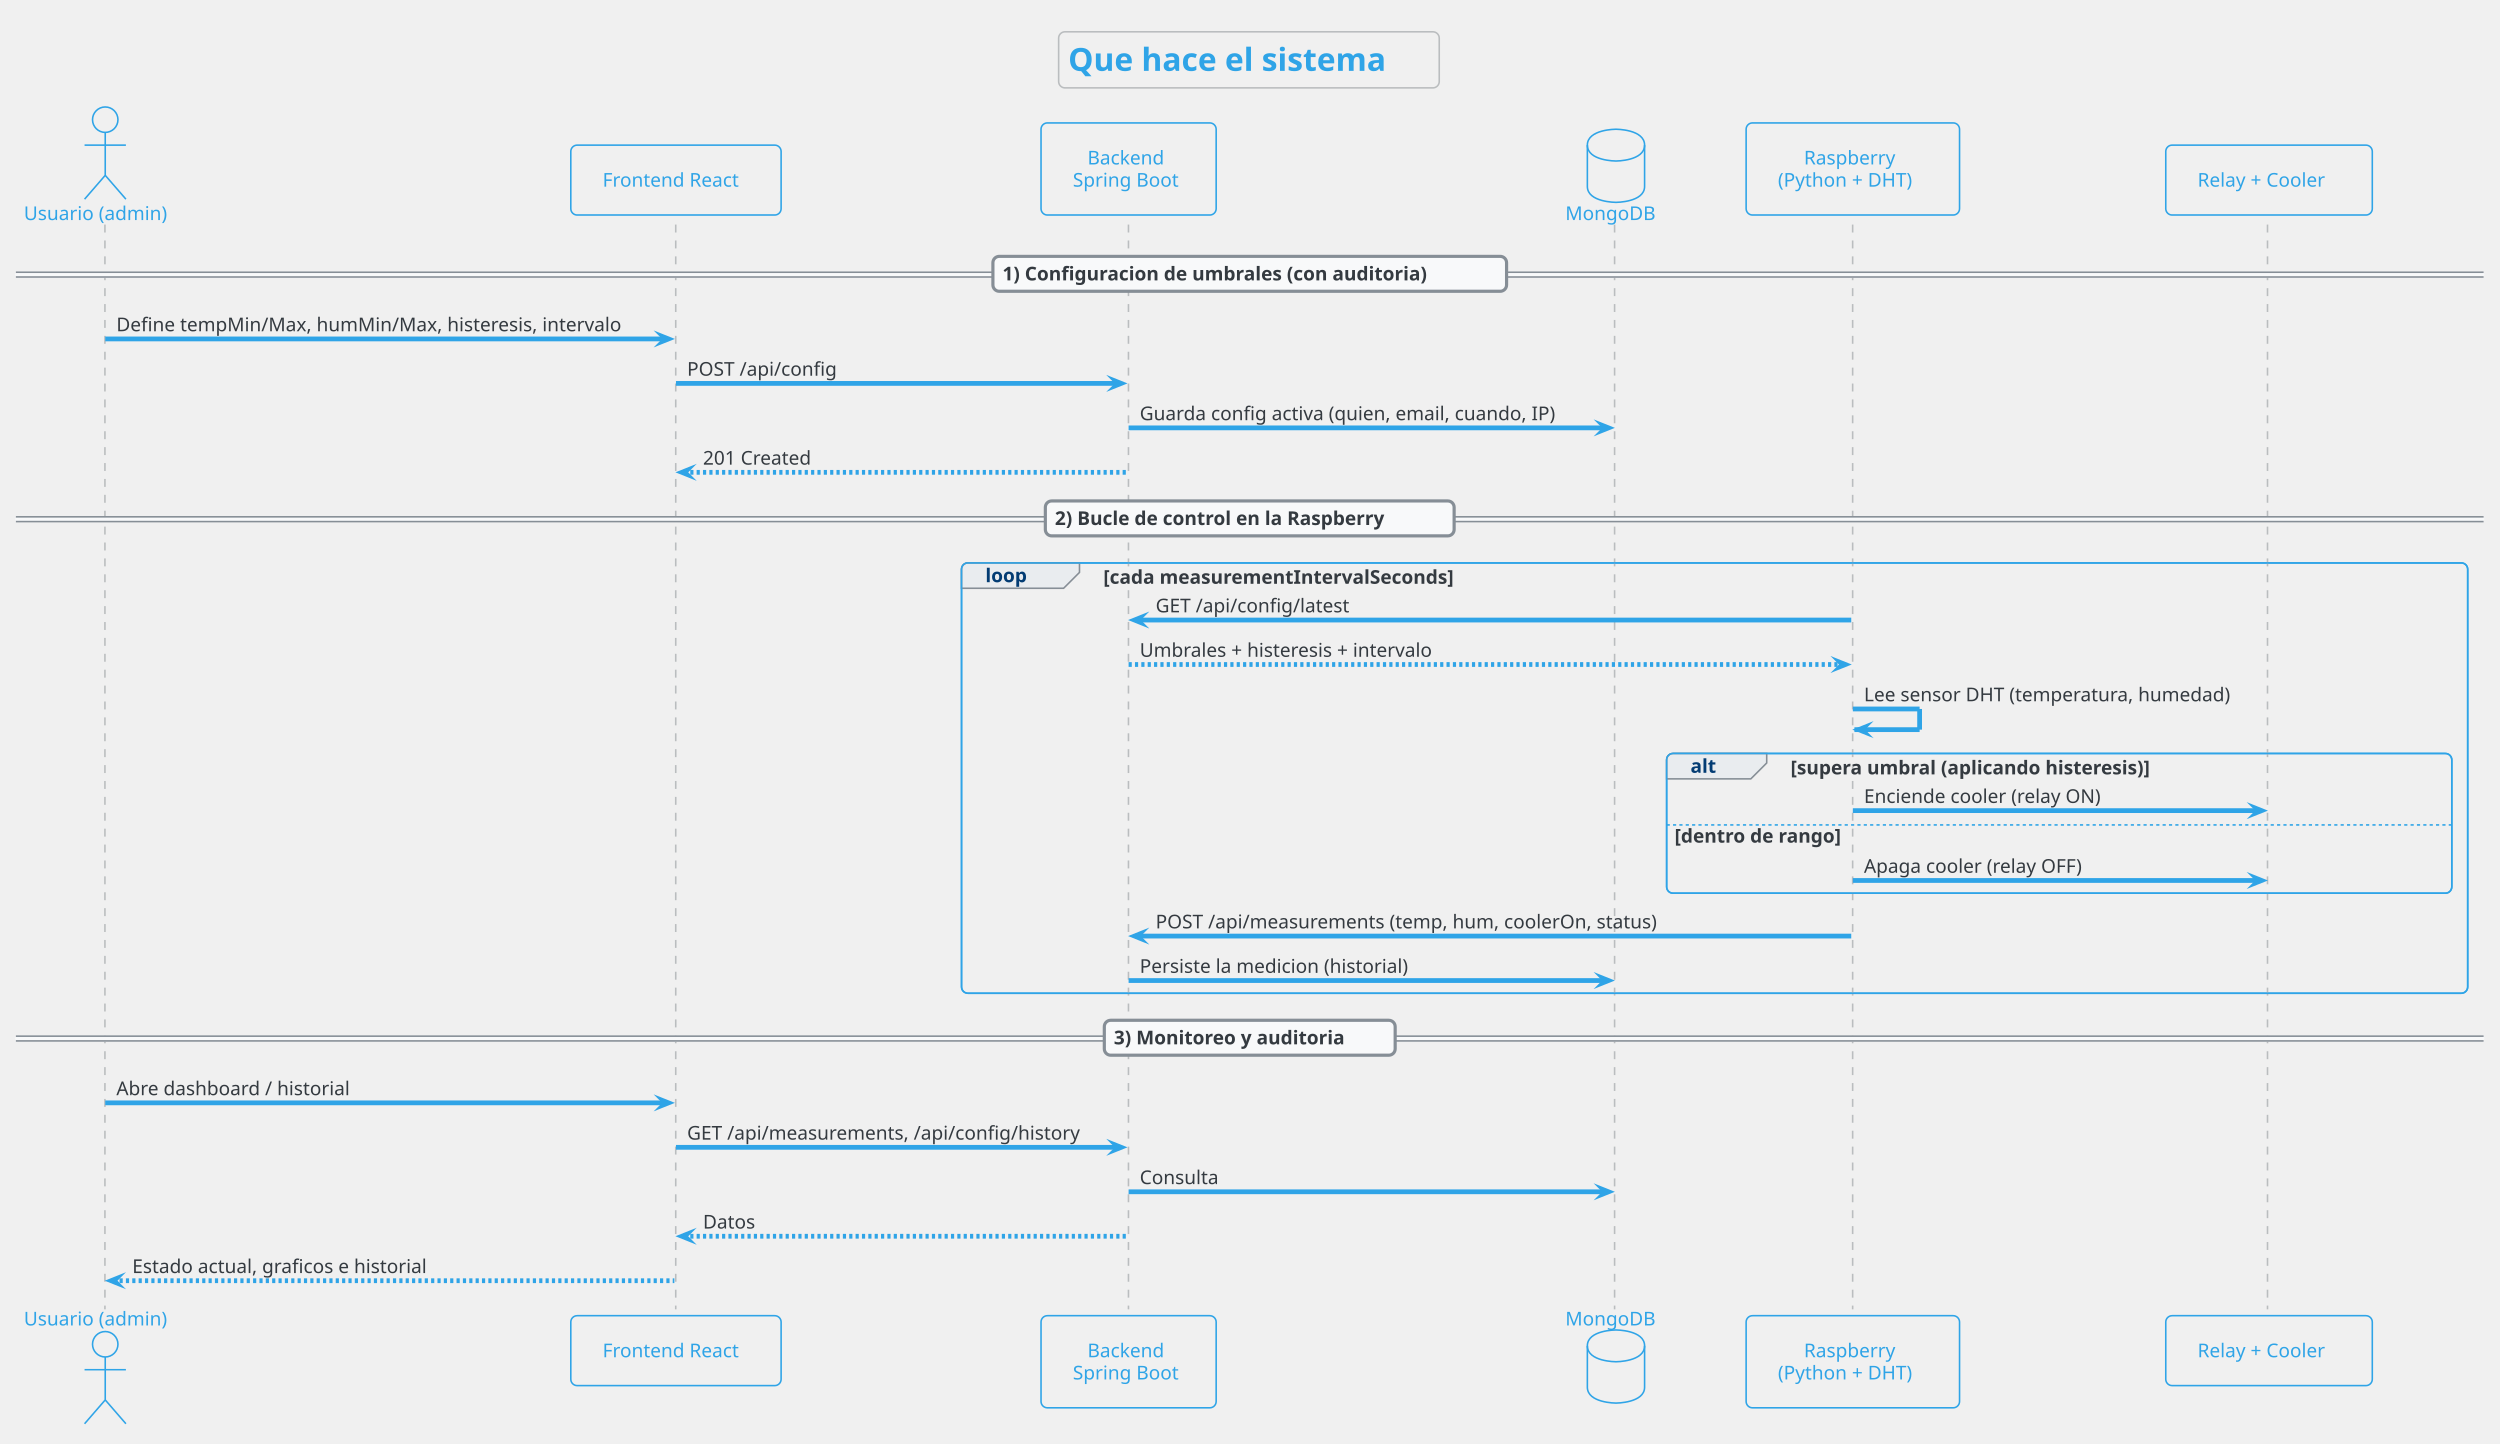
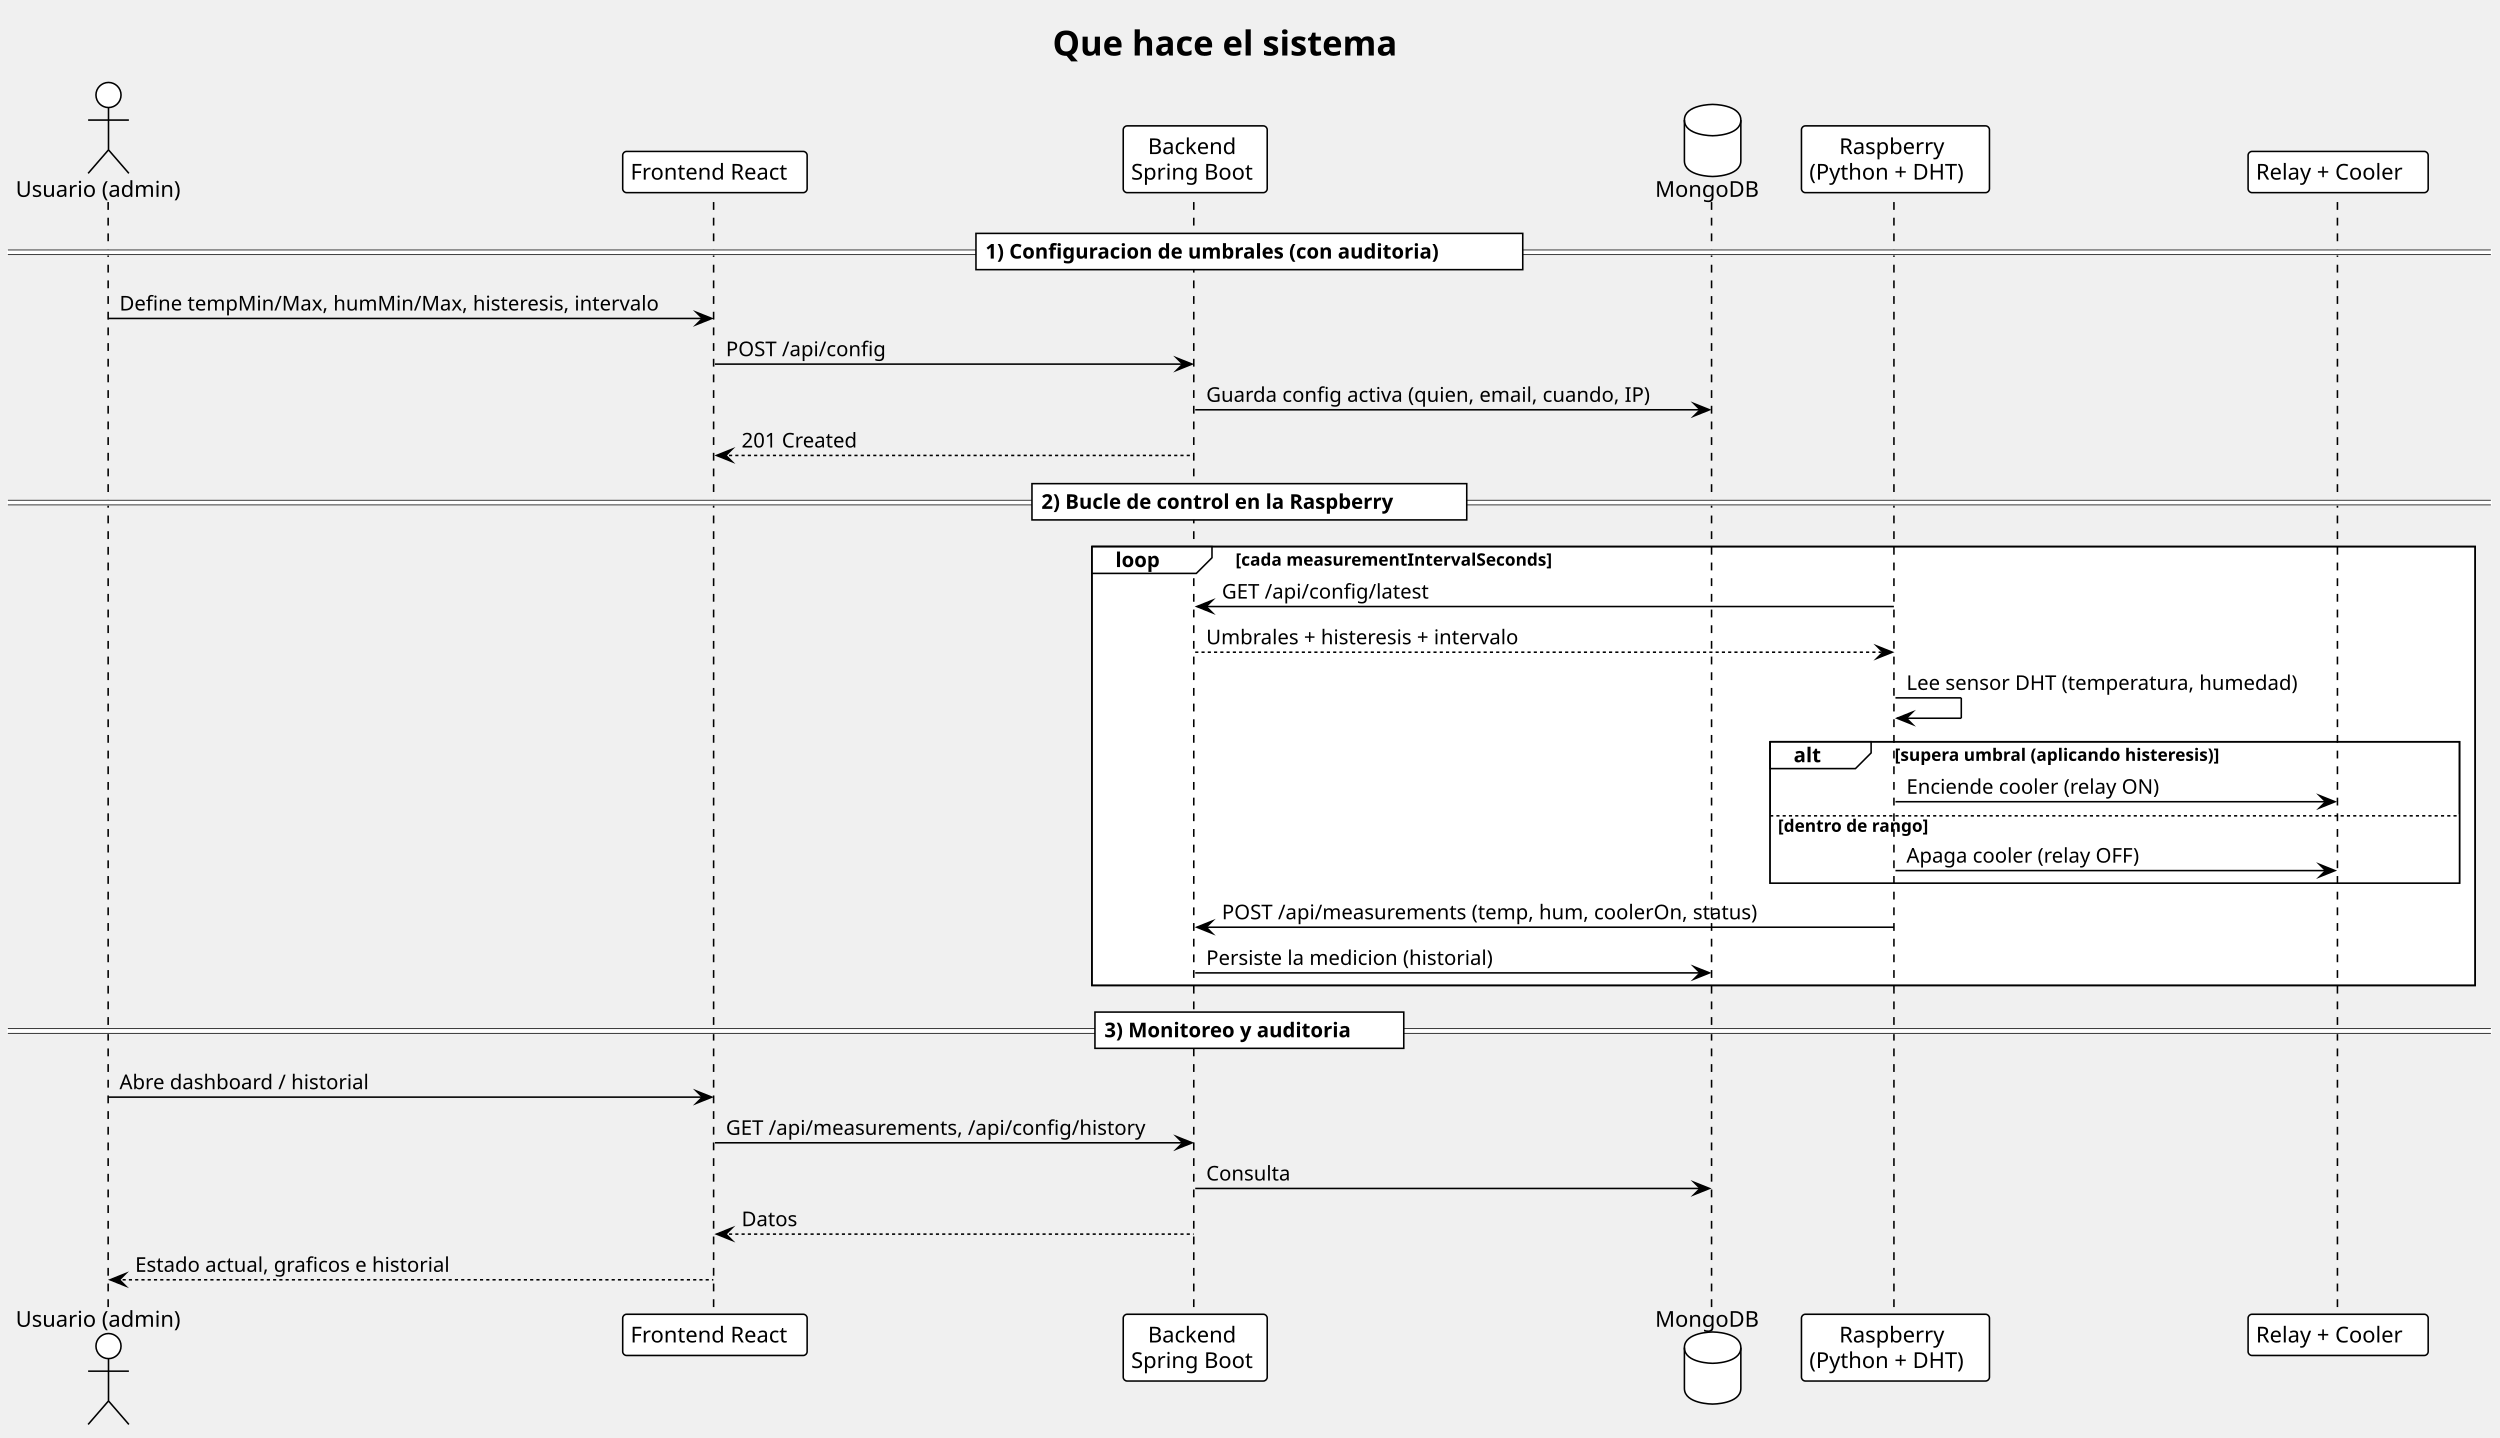
- <svg xmlns="http://www.w3.org/2000/svg" version="1.1" data-diagram-type="SEQUENCE" style="width:1638px;height:946px;background:#FFFFFF;" width="1638.542px" height="946.875px" viewBox="0 0 1638 946" zoomAndPan="magnify" preserveAspectRatio="none" contentStyleType="text/css">
+ <svg xmlns="http://www.w3.org/2000/svg" version="1.1" data-diagram-type="SEQUENCE" style="width:1595px;height:917px;background:#FFFFFF;" width="1595px" height="917px" viewBox="0 0 1595 917" zoomAndPan="magnify" preserveAspectRatio="none" contentStyleType="text/css">
  <defs />
  <g>
    <g class="title" data-source-line="5">
-       <rect x="693.625" y="20.833" width="249.367" height="36.751" fill="none" style="stroke:#BABDBF;stroke-width:1.042;" rx="4.167" ry="4.167" />
-       <text x="699.875" y="46.421" fill="#2FA4E7" font-size="20.833" lengthAdjust="spacing" textLength="236.867" font-weight="700" font-family="'Verdana'">Que hace el sistema</text>
-     </g>
-     <rect x="629.998" y="368.815" width="986.829" height="281.966" fill="none" style="stroke:#2FA4E7;stroke-width:1.042;" rx="4.167" ry="4.167" />
-     <rect x="1091.98" y="493.685" width="514.43" height="91.537" fill="none" style="stroke:#2FA4E7;stroke-width:1.042;" rx="4.167" ry="4.167" />
+       <text x="671.523" y="35.421" fill="#000000" font-size="22" lengthAdjust="spacing" textLength="250.132" font-weight="700" font-family="Verdana">Que hace el sistema</text>
+     </g>
+     <rect x="696.624" y="348.703" width="882.553" height="280" fill="#FFFFFF" style="stroke:#000000;stroke-width:1;" />
+     <rect x="1129.331" y="473.234" width="439.846" height="90.203" fill="#FFFFFF" style="stroke:#000000;stroke-width:1;" />
+     <rect x="1129.331" y="519.5" width="439.846" height="43.938" fill="#FFFFFF" style="stroke:none;stroke-width:1;" />
    <g class="participant-lifeline" data-qualified-name="U" data-entity-uid="part1" id="part1-lifeline" data-source-line="7">
      <g>
-         <rect x="64.782" y="147.135" width="8.333" height="710.742" fill="#000000" fill-opacity="0" />
-         <line x1="68.75" y1="147.135" x2="68.75" y2="857.878" style="stroke:#BABDBF;stroke-width:1.042;stroke-dasharray:5.208,5.208;" />
+         <rect x="65.222" y="128.906" width="8" height="705.594" fill="#000000" fill-opacity="0" />
+         <line x1="69" y1="128.906" x2="69" y2="834.5" style="stroke:#000000;stroke-width:1;stroke-dasharray:5,5;" />
      </g>
    </g>
    <g class="participant-lifeline" data-qualified-name="FE" data-entity-uid="part2" id="part2-lifeline" data-source-line="8">
      <g>
-         <rect x="438.72" y="147.135" width="8.333" height="710.742" fill="#000000" fill-opacity="0" />
-         <line x1="442.738" y1="147.135" x2="442.738" y2="857.878" style="stroke:#BABDBF;stroke-width:1.042;stroke-dasharray:5.208,5.208;" />
+         <rect x="452.118" y="128.906" width="8" height="705.594" fill="#000000" fill-opacity="0" />
+         <line x1="455.285" y1="128.906" x2="455.285" y2="834.5" style="stroke:#000000;stroke-width:1;stroke-dasharray:5,5;" />
      </g>
    </g>
    <g class="participant-lifeline" data-qualified-name="API" data-entity-uid="part3" id="part3-lifeline" data-source-line="9">
      <g>
-         <rect x="735.289" y="147.135" width="8.333" height="710.742" fill="#000000" fill-opacity="0" />
-         <line x1="739.373" y1="147.135" x2="739.373" y2="857.878" style="stroke:#BABDBF;stroke-width:1.042;stroke-dasharray:5.208,5.208;" />
+         <rect x="758.55" y="128.906" width="8" height="705.594" fill="#000000" fill-opacity="0" />
+         <line x1="761.624" y1="128.906" x2="761.624" y2="834.5" style="stroke:#000000;stroke-width:1;stroke-dasharray:5,5;" />
      </g>
    </g>
    <g class="participant-lifeline" data-qualified-name="DB" data-entity-uid="part4" id="part4-lifeline" data-source-line="10">
      <g>
-         <rect x="1054.619" y="147.135" width="8.333" height="710.742" fill="#000000" fill-opacity="0" />
-         <line x1="1057.884" y1="147.135" x2="1057.884" y2="857.878" style="stroke:#BABDBF;stroke-width:1.042;stroke-dasharray:5.208,5.208;" />
+         <rect x="1088.653" y="128.906" width="8" height="705.594" fill="#000000" fill-opacity="0" />
+         <line x1="1091.976" y1="128.906" x2="1091.976" y2="834.5" style="stroke:#000000;stroke-width:1;stroke-dasharray:5,5;" />
      </g>
    </g>
    <g class="participant-lifeline" data-qualified-name="RPi" data-entity-uid="part5" id="part5-lifeline" data-source-line="11">
      <g>
-         <rect x="1209.811" y="147.135" width="8.333" height="710.742" fill="#000000" fill-opacity="0" />
-         <line x1="1213.855" y1="147.135" x2="1213.855" y2="857.878" style="stroke:#BABDBF;stroke-width:1.042;stroke-dasharray:5.208,5.208;" />
+         <rect x="1205.302" y="128.906" width="8" height="705.594" fill="#000000" fill-opacity="0" />
+         <line x1="1208.331" y1="128.906" x2="1208.331" y2="834.5" style="stroke:#000000;stroke-width:1;stroke-dasharray:5,5;" />
      </g>
    </g>
    <g class="participant-lifeline" data-qualified-name="HW" data-entity-uid="part6" id="part6-lifeline" data-source-line="12">
      <g>
-         <rect x="1482.5" y="147.135" width="8.333" height="710.742" fill="#000000" fill-opacity="0" />
-         <line x1="1485.674" y1="147.135" x2="1485.674" y2="857.878" style="stroke:#BABDBF;stroke-width:1.042;stroke-dasharray:5.208,5.208;" />
+         <rect x="1487.731" y="128.906" width="8" height="705.594" fill="#000000" fill-opacity="0" />
+         <line x1="1491.286" y1="128.906" x2="1491.286" y2="834.5" style="stroke:#000000;stroke-width:1;stroke-dasharray:5,5;" />
      </g>
    </g>
    <g class="participant participant-head" data-qualified-name="U" data-entity-uid="part1" id="part1-head" data-source-line="7">
-       <text x="15.625" y="144.187" fill="#2FA4E7" font-size="12.5" lengthAdjust="spacing" textLength="100.397" font-family="'Verdana'">Usuario (admin)</text>
-       <ellipse cx="68.948" cy="78.418" rx="8.333" ry="8.333" fill="none" style="stroke:#2FA4E7;stroke-width:1.042;" />
-       <path d="M68.948,86.751 L68.948,114.876 M55.407,95.085 L82.49,95.085 M68.948,114.876 L55.407,130.501 M68.948,114.876 L82.49,130.501" style="stroke:#2FA4E7;stroke-width:1.042;" fill="none" />
+       <text x="10" y="125.605" fill="#000000" font-size="14" lengthAdjust="spacing" textLength="112.444" font-family="Verdana">Usuario (admin)</text>
+       <ellipse cx="69.222" cy="60.609" rx="8" ry="8" fill="#FFFFFF" style="stroke:#000000;stroke-width:1;" />
+       <path d="M69.222,68.609 L69.222,95.609 M56.222,76.609 L82.222,76.609 M69.222,95.609 L56.222,110.609 M69.222,95.609 L82.222,110.609" style="stroke:#000000;stroke-width:1;" fill="none" />
    </g>
    <g class="participant participant-tail" data-qualified-name="U" data-entity-uid="part1" id="part1-tail" data-source-line="7">
-       <text x="15.625" y="868.439" fill="#2FA4E7" font-size="12.5" lengthAdjust="spacing" textLength="100.397" font-family="'Verdana'">Usuario (admin)</text>
-       <ellipse cx="68.948" cy="880.762" rx="8.333" ry="8.333" fill="none" style="stroke:#2FA4E7;stroke-width:1.042;" />
-       <path d="M68.948,889.095 L68.948,917.22 M55.407,897.428 L82.49,897.428 M68.948,917.22 L55.407,932.845 M68.948,917.22 L82.49,932.845" style="stroke:#2FA4E7;stroke-width:1.042;" fill="none" />
+       <text x="10" y="846.495" fill="#000000" font-size="14" lengthAdjust="spacing" textLength="112.444" font-family="Verdana">Usuario (admin)</text>
+       <ellipse cx="69.222" cy="858.797" rx="8" ry="8" fill="#FFFFFF" style="stroke:#000000;stroke-width:1;" />
+       <path d="M69.222,866.797 L69.222,893.797 M56.222,874.797 L82.222,874.797 M69.222,893.797 L56.222,908.797 M69.222,893.797 L82.222,908.797" style="stroke:#000000;stroke-width:1;" fill="none" />
    </g>
    <g class="participant participant-head" data-qualified-name="FE" data-entity-uid="part2" id="part2-head" data-source-line="8">
-       <rect x="373.988" y="95.085" width="137.797" height="45.801" fill="none" style="stroke:#2FA4E7;stroke-width:1.042;" rx="4.167" ry="4.167" />
-       <text x="394.821" y="122.312" fill="#2FA4E7" font-size="12.5" lengthAdjust="spacing" textLength="96.13" font-family="'Verdana'">Frontend React</text>
+       <rect x="397.285" y="96.609" width="117.666" height="26.297" fill="#FFFFFF" style="stroke:#000000;stroke-width:1;" rx="2.5" ry="2.5" />
+       <text x="402.285" y="114.605" fill="#000000" font-size="14" lengthAdjust="spacing" textLength="107.666" font-family="Verdana">Frontend React</text>
    </g>
    <g class="participant participant-tail" data-qualified-name="FE" data-entity-uid="part2" id="part2-tail" data-source-line="8">
-       <rect x="373.988" y="862.044" width="137.797" height="45.801" fill="none" style="stroke:#2FA4E7;stroke-width:1.042;" rx="4.167" ry="4.167" />
-       <text x="394.821" y="889.272" fill="#2FA4E7" font-size="12.5" lengthAdjust="spacing" textLength="96.13" font-family="'Verdana'">Frontend React</text>
+       <rect x="397.285" y="838.5" width="117.666" height="26.297" fill="#FFFFFF" style="stroke:#000000;stroke-width:1;" rx="2.5" ry="2.5" />
+       <text x="402.285" y="856.495" fill="#000000" font-size="14" lengthAdjust="spacing" textLength="107.666" font-family="Verdana">Frontend React</text>
    </g>
    <g class="participant participant-head" data-qualified-name="API" data-entity-uid="part3" id="part3-head" data-source-line="9">
-       <rect x="682.081" y="80.534" width="114.75" height="60.352" fill="none" style="stroke:#2FA4E7;stroke-width:1.042;" rx="4.167" ry="4.167" />
-       <text x="712.509" y="107.762" fill="#2FA4E7" font-size="12.5" lengthAdjust="spacing" textLength="53.894" font-family="'Verdana'">Backend</text>
-       <text x="702.914" y="122.312" fill="#2FA4E7" font-size="12.5" lengthAdjust="spacing" textLength="73.084" font-family="'Verdana'">Spring Boot</text>
+       <rect x="716.624" y="80.312" width="91.853" height="42.594" fill="#FFFFFF" style="stroke:#000000;stroke-width:1;" rx="2.5" ry="2.5" />
+       <text x="732.37" y="98.308" fill="#000000" font-size="14" lengthAdjust="spacing" textLength="60.361" font-family="Verdana">Backend</text>
+       <text x="721.624" y="114.605" fill="#000000" font-size="14" lengthAdjust="spacing" textLength="81.853" font-family="Verdana">Spring Boot</text>
    </g>
    <g class="participant participant-tail" data-qualified-name="API" data-entity-uid="part3" id="part3-tail" data-source-line="9">
-       <rect x="682.081" y="862.044" width="114.75" height="60.352" fill="none" style="stroke:#2FA4E7;stroke-width:1.042;" rx="4.167" ry="4.167" />
-       <text x="712.509" y="889.272" fill="#2FA4E7" font-size="12.5" lengthAdjust="spacing" textLength="53.894" font-family="'Verdana'">Backend</text>
-       <text x="702.914" y="903.823" fill="#2FA4E7" font-size="12.5" lengthAdjust="spacing" textLength="73.084" font-family="'Verdana'">Spring Boot</text>
+       <rect x="716.624" y="838.5" width="91.853" height="42.594" fill="#FFFFFF" style="stroke:#000000;stroke-width:1;" rx="2.5" ry="2.5" />
+       <text x="732.37" y="856.495" fill="#000000" font-size="14" lengthAdjust="spacing" textLength="60.361" font-family="Verdana">Backend</text>
+       <text x="721.624" y="872.792" fill="#000000" font-size="14" lengthAdjust="spacing" textLength="81.853" font-family="Verdana">Spring Boot</text>
    </g>
    <g class="participant participant-head" data-qualified-name="DB" data-entity-uid="part4" id="part4-head" data-source-line="10">
-       <text x="1025.592" y="144.187" fill="#2FA4E7" font-size="12.5" lengthAdjust="spacing" textLength="60.138" font-family="'Verdana'">MongoDB</text>
-       <path d="M1040.036,95.085 C1040.036,84.668 1058.786,84.668 1058.786,84.668 C1058.786,84.668 1077.536,84.668 1077.536,95.085 L1077.536,122.168 C1077.536,132.585 1058.786,132.585 1058.786,132.585 C1058.786,132.585 1040.036,132.585 1040.036,122.168 L1040.036,95.085" style="stroke:#2FA4E7;stroke-width:1.042;" fill="none" />
-       <path d="M1040.036,95.085 C1040.036,105.501 1058.786,105.501 1058.786,105.501 C1058.786,105.501 1077.536,105.501 1077.536,95.085" style="stroke:#2FA4E7;stroke-width:1.042;" fill="none" />
+       <text x="1055.976" y="125.605" fill="#000000" font-size="14" lengthAdjust="spacing" textLength="67.355" font-family="Verdana">MongoDB</text>
+       <path d="M1074.653,76.609 C1074.653,66.609 1092.653,66.609 1092.653,66.609 C1092.653,66.609 1110.653,66.609 1110.653,76.609 L1110.653,102.609 C1110.653,112.609 1092.653,112.609 1092.653,112.609 C1092.653,112.609 1074.653,112.609 1074.653,102.609 L1074.653,76.609" style="stroke:#000000;stroke-width:1;" fill="#FFFFFF" />
+       <path d="M1074.653,76.609 C1074.653,86.609 1092.653,86.609 1092.653,86.609 C1092.653,86.609 1110.653,86.609 1110.653,76.609" style="stroke:#000000;stroke-width:1;" fill="none" />
    </g>
    <g class="participant participant-tail" data-qualified-name="DB" data-entity-uid="part4" id="part4-tail" data-source-line="10">
-       <text x="1025.592" y="868.439" fill="#2FA4E7" font-size="12.5" lengthAdjust="spacing" textLength="60.138" font-family="'Verdana'">MongoDB</text>
-       <path d="M1040.036,881.803 C1040.036,871.387 1058.786,871.387 1058.786,871.387 C1058.786,871.387 1077.536,871.387 1077.536,881.803 L1077.536,908.887 C1077.536,919.303 1058.786,919.303 1058.786,919.303 C1058.786,919.303 1040.036,919.303 1040.036,908.887 L1040.036,881.803" style="stroke:#2FA4E7;stroke-width:1.042;" fill="none" />
-       <path d="M1040.036,881.803 C1040.036,892.22 1058.786,892.22 1058.786,892.22 C1058.786,892.22 1077.536,892.22 1077.536,881.803" style="stroke:#2FA4E7;stroke-width:1.042;" fill="none" />
+       <text x="1055.976" y="846.495" fill="#000000" font-size="14" lengthAdjust="spacing" textLength="67.355" font-family="Verdana">MongoDB</text>
+       <path d="M1074.653,859.797 C1074.653,849.797 1092.653,849.797 1092.653,849.797 C1092.653,849.797 1110.653,849.797 1110.653,859.797 L1110.653,885.797 C1110.653,895.797 1092.653,895.797 1092.653,895.797 C1092.653,895.797 1074.653,895.797 1074.653,885.797 L1074.653,859.797" style="stroke:#000000;stroke-width:1;" fill="#FFFFFF" />
+       <path d="M1074.653,859.797 C1074.653,869.797 1092.653,869.797 1092.653,869.797 C1092.653,869.797 1110.653,869.797 1110.653,859.797" style="stroke:#000000;stroke-width:1;" fill="none" />
    </g>
    <g class="participant participant-head" data-qualified-name="RPi" data-entity-uid="part5" id="part5-head" data-source-line="11">
-       <rect x="1144.063" y="80.534" width="139.829" height="60.352" fill="none" style="stroke:#2FA4E7;stroke-width:1.042;" rx="4.167" ry="4.167" />
-       <text x="1181.932" y="107.762" fill="#2FA4E7" font-size="12.5" lengthAdjust="spacing" textLength="64.093" font-family="'Verdana'">Raspberry</text>
-       <text x="1164.897" y="122.312" fill="#2FA4E7" font-size="12.5" lengthAdjust="spacing" textLength="98.163" font-family="'Verdana'">(Python + DHT)</text>
+       <rect x="1149.331" y="80.312" width="119.942" height="42.594" fill="#FFFFFF" style="stroke:#000000;stroke-width:1;" rx="2.5" ry="2.5" />
+       <text x="1173.41" y="98.308" fill="#000000" font-size="14" lengthAdjust="spacing" textLength="71.784" font-family="Verdana">Raspberry</text>
+       <text x="1154.331" y="114.605" fill="#000000" font-size="14" lengthAdjust="spacing" textLength="109.942" font-family="Verdana">(Python + DHT)</text>
    </g>
    <g class="participant participant-tail" data-qualified-name="RPi" data-entity-uid="part5" id="part5-tail" data-source-line="11">
-       <rect x="1144.063" y="862.044" width="139.829" height="60.352" fill="none" style="stroke:#2FA4E7;stroke-width:1.042;" rx="4.167" ry="4.167" />
-       <text x="1181.932" y="889.272" fill="#2FA4E7" font-size="12.5" lengthAdjust="spacing" textLength="64.093" font-family="'Verdana'">Raspberry</text>
-       <text x="1164.897" y="903.823" fill="#2FA4E7" font-size="12.5" lengthAdjust="spacing" textLength="98.163" font-family="'Verdana'">(Python + DHT)</text>
+       <rect x="1149.331" y="838.5" width="119.942" height="42.594" fill="#FFFFFF" style="stroke:#000000;stroke-width:1;" rx="2.5" ry="2.5" />
+       <text x="1173.41" y="856.495" fill="#000000" font-size="14" lengthAdjust="spacing" textLength="71.784" font-family="Verdana">Raspberry</text>
+       <text x="1154.331" y="872.792" fill="#000000" font-size="14" lengthAdjust="spacing" textLength="109.942" font-family="Verdana">(Python + DHT)</text>
    </g>
    <g class="participant participant-head" data-qualified-name="HW" data-entity-uid="part6" id="part6-head" data-source-line="12">
-       <rect x="1419.007" y="95.085" width="135.319" height="45.801" fill="none" style="stroke:#2FA4E7;stroke-width:1.042;" rx="4.167" ry="4.167" />
-       <text x="1439.841" y="122.312" fill="#2FA4E7" font-size="12.5" lengthAdjust="spacing" textLength="93.652" font-family="'Verdana'">Relay + Cooler</text>
+       <rect x="1434.286" y="96.609" width="114.891" height="26.297" fill="#FFFFFF" style="stroke:#000000;stroke-width:1;" rx="2.5" ry="2.5" />
+       <text x="1439.286" y="114.605" fill="#000000" font-size="14" lengthAdjust="spacing" textLength="104.891" font-family="Verdana">Relay + Cooler</text>
    </g>
    <g class="participant participant-tail" data-qualified-name="HW" data-entity-uid="part6" id="part6-tail" data-source-line="12">
-       <rect x="1419.007" y="862.044" width="135.319" height="45.801" fill="none" style="stroke:#2FA4E7;stroke-width:1.042;" rx="4.167" ry="4.167" />
-       <text x="1439.841" y="889.272" fill="#2FA4E7" font-size="12.5" lengthAdjust="spacing" textLength="93.652" font-family="'Verdana'">Relay + Cooler</text>
-     </g>
-     <rect x="10.417" y="178.369" width="1616.826" height="3.125" fill="#F8F9FA" style="stroke:#F8F9FA;stroke-width:1.042;" rx="4.167" ry="4.167" />
-     <line x1="10.417" y1="178.369" x2="1627.243" y2="178.369" style="stroke:#868E96;stroke-width:1.042;" />
-     <line x1="10.417" y1="181.494" x2="1627.243" y2="181.494" style="stroke:#868E96;stroke-width:1.042;" />
-     <rect x="650.555" y="167.969" width="336.55" height="22.884" fill="#F8F9FA" style="stroke:#868E96;stroke-width:2.083;" rx="4.167" ry="4.167" />
-     <text x="656.805" y="183.738" fill="#343A40" font-size="12.5" lengthAdjust="spacing" textLength="317.615" font-weight="700" font-family="'Verdana'">1) Configuracion de umbrales (con auditoria)</text>
+       <rect x="1434.286" y="838.5" width="114.891" height="26.297" fill="#FFFFFF" style="stroke:#000000;stroke-width:1;" rx="2.5" ry="2.5" />
+       <text x="1439.286" y="856.495" fill="#000000" font-size="14" lengthAdjust="spacing" textLength="104.891" font-family="Verdana">Relay + Cooler</text>
+     </g>
+     <rect x="5" y="159.473" width="1584.177" height="3" fill="#FFFFFF" style="stroke:#FFFFFF;stroke-width:1;" />
+     <line x1="5" y1="159.473" x2="1589.177" y2="159.473" style="stroke:#000000;stroke-width:0.5;" />
+     <line x1="5" y1="162.473" x2="1589.177" y2="162.473" style="stroke:#000000;stroke-width:0.5;" />
+     <rect x="622.666" y="148.906" width="348.845" height="23.133" fill="#FFFFFF" style="stroke:#000000;stroke-width:1;" />
+     <text x="628.666" y="164.973" fill="#000000" font-size="13" lengthAdjust="spacing" textLength="330.319" font-weight="700" font-family="Verdana">1) Configuracion de umbrales (con auditoria)</text>
    <g class="message" data-entity-1="part1" data-entity-2="part2" id="msg1" data-source-line="15">
-       <polygon points="430.386,217.904,440.803,222.07,430.386,226.237,434.553,222.07" fill="#2FA4E7" style="stroke:#2FA4E7;stroke-width:1.042;stroke-linejoin:miter;stroke-miterlimit:10;" />
-       <line x1="68.948" y1="222.07" x2="436.636" y2="222.07" style="stroke:#2FA4E7;stroke-width:3.125;" />
-       <text x="76.24" y="217.039" fill="#343A40" font-size="12.5" lengthAdjust="spacing" textLength="348.938" font-family="'Verdana'">Define tempMin/Max, humMin/Max, histeresis, intervalo</text>
+       <polygon points="444.118,199.172,454.118,203.172,444.118,207.172,448.118,203.172" fill="#000000" style="stroke:#000000;stroke-width:1;stroke-linejoin:miter;stroke-miterlimit:10;" />
+       <line x1="69.222" y1="203.172" x2="450.118" y2="203.172" style="stroke:#000000;stroke-width:1;" />
+       <text x="76.222" y="198.106" fill="#000000" font-size="13" lengthAdjust="spacing" textLength="362.896" font-family="Verdana">Define tempMin/Max, humMin/Max, histeresis, intervalo</text>
    </g>
    <g class="message" data-entity-1="part2" data-entity-2="part3" id="msg2" data-source-line="16">
-       <polygon points="726.956,247.038,737.373,251.204,726.956,255.371,731.123,251.204" fill="#2FA4E7" style="stroke:#2FA4E7;stroke-width:1.042;stroke-linejoin:miter;stroke-miterlimit:10;" />
-       <line x1="442.886" y1="251.204" x2="733.206" y2="251.204" style="stroke:#2FA4E7;stroke-width:3.125;" />
-       <text x="450.178" y="246.173" fill="#343A40" font-size="12.5" lengthAdjust="spacing" textLength="102.661" font-family="'Verdana'">POST /api/config</text>
+       <polygon points="750.55,228.305,760.55,232.305,750.55,236.305,754.55,232.305" fill="#000000" style="stroke:#000000;stroke-width:1;stroke-linejoin:miter;stroke-miterlimit:10;" />
+       <line x1="456.118" y1="232.305" x2="756.55" y2="232.305" style="stroke:#000000;stroke-width:1;" />
+       <text x="463.118" y="227.239" fill="#000000" font-size="13" lengthAdjust="spacing" textLength="106.768" font-family="Verdana">POST /api/config</text>
    </g>
    <g class="message" data-entity-1="part3" data-entity-2="part4" id="msg3" data-source-line="17">
-       <polygon points="1046.286,276.172,1056.703,280.339,1046.286,284.505,1050.453,280.339" fill="#2FA4E7" style="stroke:#2FA4E7;stroke-width:1.042;stroke-linejoin:miter;stroke-miterlimit:10;" />
-       <line x1="739.456" y1="280.339" x2="1052.536" y2="280.339" style="stroke:#2FA4E7;stroke-width:3.125;" />
-       <text x="746.748" y="275.307" fill="#343A40" font-size="12.5" lengthAdjust="spacing" textLength="294.33" font-family="'Verdana'">Guarda config activa (quien, email, cuando, IP)</text>
+       <polygon points="1080.653,257.438,1090.653,261.438,1080.653,265.438,1084.653,261.438" fill="#000000" style="stroke:#000000;stroke-width:1;stroke-linejoin:miter;stroke-miterlimit:10;" />
+       <line x1="762.55" y1="261.438" x2="1086.653" y2="261.438" style="stroke:#000000;stroke-width:1;" />
+       <text x="769.55" y="256.372" fill="#000000" font-size="13" lengthAdjust="spacing" textLength="306.103" font-family="Verdana">Guarda config activa (quien, email, cuando, IP)</text>
    </g>
    <g class="message" data-entity-1="part3" data-entity-2="part2" id="msg4" data-source-line="18">
-       <polygon points="454.345,305.306,443.928,309.473,454.345,313.639,450.178,309.473" fill="#2FA4E7" style="stroke:#2FA4E7;stroke-width:1.042;stroke-linejoin:miter;stroke-miterlimit:10;" />
-       <line x1="448.095" y1="309.473" x2="738.414" y2="309.473" style="stroke:#2FA4E7;stroke-width:3.125;stroke-dasharray:2.083,2.083;" />
-       <text x="460.595" y="304.441" fill="#343A40" font-size="12.5" lengthAdjust="spacing" textLength="77.576" font-family="'Verdana'">201 Created</text>
-     </g>
-     <rect x="10.417" y="338.623" width="1616.826" height="3.125" fill="#F8F9FA" style="stroke:#F8F9FA;stroke-width:1.042;" rx="4.167" ry="4.167" />
-     <line x1="10.417" y1="338.623" x2="1627.243" y2="338.623" style="stroke:#868E96;stroke-width:1.042;" />
-     <line x1="10.417" y1="341.748" x2="1627.243" y2="341.748" style="stroke:#868E96;stroke-width:1.042;" />
-     <rect x="684.912" y="328.223" width="267.837" height="22.884" fill="#F8F9FA" style="stroke:#868E96;stroke-width:2.083;" rx="4.167" ry="4.167" />
-     <text x="691.162" y="343.992" fill="#343A40" font-size="12.5" lengthAdjust="spacing" textLength="248.901" font-weight="700" font-family="'Verdana'">2) Bucle de control en la Raspberry</text>
-     <path d="M634.164,368.815 L707.28,368.815 L707.28,375.033 L696.864,385.449 L629.998,385.449 L629.998,372.982 A4.167,4.167 0 0 1 634.164,368.815" style="stroke:#868E96;stroke-width:1.042;" fill="#E9ECEF" />
-     <rect x="629.998" y="368.815" width="986.829" height="281.966" fill="none" style="stroke:#2FA4E7;stroke-width:1.042;" rx="4.167" ry="4.167" />
-     <text x="645.623" y="381.46" fill="#033C73" font-size="12.5" lengthAdjust="spacing" textLength="30.408" font-weight="700" font-family="'Verdana'">loop</text>
-     <text x="722.905" y="382.501" fill="#343A40" font-size="12.5" lengthAdjust="spacing" textLength="260.101" font-weight="700" font-family="'Verdana'">[cada measurementIntervalSeconds]</text>
+       <polygon points="467.118,286.57,457.118,290.57,467.118,294.57,463.118,290.57" fill="#000000" style="stroke:#000000;stroke-width:1;stroke-linejoin:miter;stroke-miterlimit:10;" />
+       <line x1="461.118" y1="290.57" x2="761.55" y2="290.57" style="stroke:#000000;stroke-width:1;stroke-dasharray:2,2;" />
+       <text x="473.118" y="285.504" fill="#000000" font-size="13" lengthAdjust="spacing" textLength="80.679" font-family="Verdana">201 Created</text>
+     </g>
+     <rect x="5" y="319.137" width="1584.177" height="3" fill="#FFFFFF" style="stroke:#FFFFFF;stroke-width:1;" />
+     <line x1="5" y1="319.137" x2="1589.177" y2="319.137" style="stroke:#000000;stroke-width:0.5;" />
+     <line x1="5" y1="322.137" x2="1589.177" y2="322.137" style="stroke:#000000;stroke-width:0.5;" />
+     <rect x="658.397" y="308.57" width="277.383" height="23.133" fill="#FFFFFF" style="stroke:#000000;stroke-width:1;" />
+     <text x="664.397" y="324.637" fill="#000000" font-size="13" lengthAdjust="spacing" textLength="258.857" font-weight="700" font-family="Verdana">2) Bucle de control en la Raspberry</text>
+     <path d="M696.624,348.703 L773.248,348.703 L773.248,355.836 L763.248,365.836 L696.624,365.836 L696.624,348.703" style="stroke:#000000;stroke-width:1;" fill="#FFFFFF" />
+     <rect x="696.624" y="348.703" width="882.553" height="280" fill="none" style="stroke:#000000;stroke-width:1;" />
+     <text x="711.624" y="361.77" fill="#000000" font-size="13" lengthAdjust="spacing" textLength="31.624" font-weight="700" font-family="Verdana">loop</text>
+     <text x="788.248" y="360.914" fill="#000000" font-size="11" lengthAdjust="spacing" textLength="228.889" font-weight="700" font-family="Verdana">[cada measurementIntervalSeconds]</text>
    <g class="message" data-entity-1="part5" data-entity-2="part3" id="msg5" data-source-line="22">
-       <polygon points="750.914,402.083,740.498,406.25,750.914,410.417,746.748,406.25" fill="#2FA4E7" style="stroke:#2FA4E7;stroke-width:1.042;stroke-linejoin:miter;stroke-miterlimit:10;" />
-       <line x1="744.664" y1="406.25" x2="1212.936" y2="406.25" style="stroke:#2FA4E7;stroke-width:3.125;" />
-       <text x="757.164" y="401.219" fill="#343A40" font-size="12.5" lengthAdjust="spacing" textLength="134.283" font-family="'Verdana'">GET /api/config/latest</text>
+       <polygon points="773.55,382.969,763.55,386.969,773.55,390.969,769.55,386.969" fill="#000000" style="stroke:#000000;stroke-width:1;stroke-linejoin:miter;stroke-miterlimit:10;" />
+       <line x1="767.55" y1="386.969" x2="1208.302" y2="386.969" style="stroke:#000000;stroke-width:1;" />
+       <text x="779.55" y="381.903" fill="#000000" font-size="13" lengthAdjust="spacing" textLength="139.655" font-family="Verdana">GET /api/config/latest</text>
    </g>
    <g class="message" data-entity-1="part3" data-entity-2="part5" id="msg6" data-source-line="23">
-       <polygon points="1201.478,431.217,1211.895,435.384,1201.478,439.551,1205.645,435.384" fill="#2FA4E7" style="stroke:#2FA4E7;stroke-width:1.042;stroke-linejoin:miter;stroke-miterlimit:10;" />
-       <line x1="739.456" y1="435.384" x2="1207.728" y2="435.384" style="stroke:#2FA4E7;stroke-width:3.125;stroke-dasharray:2.083,2.083;" />
-       <text x="746.748" y="430.353" fill="#343A40" font-size="12.5" lengthAdjust="spacing" textLength="211.707" font-family="'Verdana'">Umbrales + histeresis + intervalo</text>
+       <polygon points="1197.302,412.102,1207.302,416.102,1197.302,420.102,1201.302,416.102" fill="#000000" style="stroke:#000000;stroke-width:1;stroke-linejoin:miter;stroke-miterlimit:10;" />
+       <line x1="762.55" y1="416.102" x2="1203.302" y2="416.102" style="stroke:#000000;stroke-width:1;stroke-dasharray:2,2;" />
+       <text x="769.55" y="411.036" fill="#000000" font-size="13" lengthAdjust="spacing" textLength="220.175" font-family="Verdana">Umbrales + histeresis + intervalo</text>
    </g>
    <g class="message" data-entity-1="part5" data-entity-2="part5" id="msg7" data-source-line="24">
-       <line x1="1213.978" y1="464.518" x2="1257.728" y2="464.518" style="stroke:#2FA4E7;stroke-width:3.125;" />
-       <line x1="1257.728" y1="464.518" x2="1257.728" y2="478.06" style="stroke:#2FA4E7;stroke-width:3.125;" />
-       <line x1="1215.02" y1="478.06" x2="1257.728" y2="478.06" style="stroke:#2FA4E7;stroke-width:3.125;" />
-       <polygon points="1225.436,473.893,1215.02,478.06,1225.436,482.227,1221.27,478.06" fill="#2FA4E7" style="stroke:#2FA4E7;stroke-width:1.042;stroke-linejoin:miter;stroke-miterlimit:10;" />
-       <text x="1221.27" y="459.487" fill="#343A40" font-size="12.5" lengthAdjust="spacing" textLength="258.106" font-family="'Verdana'">Lee sensor DHT (temperatura, humedad)</text>
-     </g>
-     <path d="M1096.147,493.685 L1157.55,493.685 L1157.55,499.902 L1147.133,510.319 L1091.98,510.319 L1091.98,497.852 A4.167,4.167 0 0 1 1096.147,493.685" style="stroke:#868E96;stroke-width:1.042;" fill="#E9ECEF" />
-     <rect x="1091.98" y="493.685" width="514.43" height="91.537" fill="none" style="stroke:#2FA4E7;stroke-width:1.042;" rx="4.167" ry="4.167" />
-     <text x="1107.605" y="506.329" fill="#033C73" font-size="12.5" lengthAdjust="spacing" textLength="18.695" font-weight="700" font-family="'Verdana'">alt</text>
-     <text x="1173.175" y="507.371" fill="#343A40" font-size="12.5" lengthAdjust="spacing" textLength="271.143" font-weight="700" font-family="'Verdana'">[supera umbral (aplicando histeresis)]</text>
+       <line x1="1209.302" y1="445.234" x2="1251.302" y2="445.234" style="stroke:#000000;stroke-width:1;" />
+       <line x1="1251.302" y1="445.234" x2="1251.302" y2="458.234" style="stroke:#000000;stroke-width:1;" />
+       <line x1="1210.302" y1="458.234" x2="1251.302" y2="458.234" style="stroke:#000000;stroke-width:1;" />
+       <polygon points="1220.302,454.234,1210.302,458.234,1220.302,462.234,1216.302,458.234" fill="#000000" style="stroke:#000000;stroke-width:1;stroke-linejoin:miter;stroke-miterlimit:10;" />
+       <text x="1216.302" y="440.168" fill="#000000" font-size="13" lengthAdjust="spacing" textLength="268.43" font-family="Verdana">Lee sensor DHT (temperatura, humedad)</text>
+     </g>
+     <path d="M1129.331,473.234 L1193.773,473.234 L1193.773,480.367 L1183.773,490.367 L1129.331,490.367 L1129.331,473.234" style="stroke:#000000;stroke-width:1;" fill="#FFFFFF" />
+     <rect x="1129.331" y="473.234" width="439.846" height="90.203" fill="none" style="stroke:#000000;stroke-width:1;" />
+     <text x="1144.331" y="486.301" fill="#000000" font-size="13" lengthAdjust="spacing" textLength="19.443" font-weight="700" font-family="Verdana">alt</text>
+     <text x="1208.773" y="485.445" fill="#000000" font-size="11" lengthAdjust="spacing" textLength="238.606" font-weight="700" font-family="Verdana">[supera umbral (aplicando histeresis)]</text>
    <g class="message" data-entity-1="part5" data-entity-2="part6" id="msg8" data-source-line="26">
-       <polygon points="1474.167,526.953,1484.583,531.12,1474.167,535.287,1478.333,531.12" fill="#2FA4E7" style="stroke:#2FA4E7;stroke-width:1.042;stroke-linejoin:miter;stroke-miterlimit:10;" />
-       <line x1="1213.978" y1="531.12" x2="1480.417" y2="531.12" style="stroke:#2FA4E7;stroke-width:3.125;" />
-       <text x="1221.27" y="526.088" fill="#343A40" font-size="12.5" lengthAdjust="spacing" textLength="168.097" font-family="'Verdana'">Enciende cooler (relay ON)</text>
-     </g>
-     <line x1="1091.98" y1="540.495" x2="1606.41" y2="540.495" style="stroke:#2FA4E7;stroke-width:1.042;stroke-dasharray:2.083,2.083;" />
-     <text x="1097.188" y="552.098" fill="#343A40" font-size="12.5" lengthAdjust="spacing" textLength="125.641" font-weight="700" font-family="'Verdana'">[dentro de rango]</text>
+       <polygon points="1479.731,507.5,1489.731,511.5,1479.731,515.5,1483.731,511.5" fill="#000000" style="stroke:#000000;stroke-width:1;stroke-linejoin:miter;stroke-miterlimit:10;" />
+       <line x1="1209.302" y1="511.5" x2="1485.731" y2="511.5" style="stroke:#000000;stroke-width:1;" />
+       <text x="1216.302" y="506.434" fill="#000000" font-size="13" lengthAdjust="spacing" textLength="174.821" font-family="Verdana">Enciende cooler (relay ON)</text>
+     </g>
+     <line x1="1129.331" y1="520.5" x2="1569.177" y2="520.5" style="stroke:#000000;stroke-width:1;stroke-dasharray:2,2;" />
+     <text x="1134.331" y="530.71" fill="#000000" font-size="11" lengthAdjust="spacing" textLength="110.564" font-weight="700" font-family="Verdana">[dentro de rango]</text>
    <g class="message" data-entity-1="part5" data-entity-2="part6" id="msg9" data-source-line="28">
-       <polygon points="1474.167,572.721,1484.583,576.888,1474.167,581.055,1478.333,576.888" fill="#2FA4E7" style="stroke:#2FA4E7;stroke-width:1.042;stroke-linejoin:miter;stroke-miterlimit:10;" />
-       <line x1="1213.978" y1="576.888" x2="1480.417" y2="576.888" style="stroke:#2FA4E7;stroke-width:3.125;" />
-       <text x="1221.27" y="571.857" fill="#343A40" font-size="12.5" lengthAdjust="spacing" textLength="155.463" font-family="'Verdana'">Apaga cooler (relay OFF)</text>
+       <polygon points="1479.731,551.438,1489.731,555.438,1479.731,559.438,1483.731,555.438" fill="#000000" style="stroke:#000000;stroke-width:1;stroke-linejoin:miter;stroke-miterlimit:10;" />
+       <line x1="1209.302" y1="555.438" x2="1485.731" y2="555.438" style="stroke:#000000;stroke-width:1;" />
+       <text x="1216.302" y="550.372" fill="#000000" font-size="13" lengthAdjust="spacing" textLength="161.681" font-family="Verdana">Apaga cooler (relay OFF)</text>
    </g>
    <g class="message" data-entity-1="part5" data-entity-2="part3" id="msg10" data-source-line="30">
-       <polygon points="750.914,609.147,740.498,613.314,750.914,617.481,746.748,613.314" fill="#2FA4E7" style="stroke:#2FA4E7;stroke-width:1.042;stroke-linejoin:miter;stroke-miterlimit:10;" />
-       <line x1="744.664" y1="613.314" x2="1212.936" y2="613.314" style="stroke:#2FA4E7;stroke-width:3.125;" />
-       <text x="757.164" y="608.283" fill="#343A40" font-size="12.5" lengthAdjust="spacing" textLength="351.337" font-family="'Verdana'">POST /api/measurements (temp, hum, coolerOn, status)</text>
+       <polygon points="773.55,587.57,763.55,591.57,773.55,595.57,769.55,591.57" fill="#000000" style="stroke:#000000;stroke-width:1;stroke-linejoin:miter;stroke-miterlimit:10;" />
+       <line x1="767.55" y1="591.57" x2="1208.302" y2="591.57" style="stroke:#000000;stroke-width:1;" />
+       <text x="779.55" y="586.504" fill="#000000" font-size="13" lengthAdjust="spacing" textLength="365.39" font-family="Verdana">POST /api/measurements (temp, hum, coolerOn, status)</text>
    </g>
    <g class="message" data-entity-1="part3" data-entity-2="part4" id="msg11" data-source-line="31">
-       <polygon points="1046.286,638.281,1056.703,642.448,1046.286,646.615,1050.453,642.448" fill="#2FA4E7" style="stroke:#2FA4E7;stroke-width:1.042;stroke-linejoin:miter;stroke-miterlimit:10;" />
-       <line x1="739.456" y1="642.448" x2="1052.536" y2="642.448" style="stroke:#2FA4E7;stroke-width:3.125;" />
-       <text x="746.748" y="637.417" fill="#343A40" font-size="12.5" lengthAdjust="spacing" textLength="189.655" font-family="'Verdana'">Persiste la medicion (historial)</text>
-     </g>
-     <rect x="10.417" y="678.89" width="1616.826" height="3.125" fill="#F8F9FA" style="stroke:#F8F9FA;stroke-width:1.042;" rx="4.167" ry="4.167" />
-     <line x1="10.417" y1="678.89" x2="1627.243" y2="678.89" style="stroke:#868E96;stroke-width:1.042;" />
-     <line x1="10.417" y1="682.015" x2="1627.243" y2="682.015" style="stroke:#868E96;stroke-width:1.042;" />
-     <rect x="723.547" y="668.49" width="190.566" height="22.884" fill="#F8F9FA" style="stroke:#868E96;stroke-width:2.083;" rx="4.167" ry="4.167" />
-     <text x="729.797" y="684.259" fill="#343A40" font-size="12.5" lengthAdjust="spacing" textLength="171.631" font-weight="700" font-family="'Verdana'">3) Monitoreo y auditoria</text>
+       <polygon points="1080.653,616.703,1090.653,620.703,1080.653,624.703,1084.653,620.703" fill="#000000" style="stroke:#000000;stroke-width:1;stroke-linejoin:miter;stroke-miterlimit:10;" />
+       <line x1="762.55" y1="620.703" x2="1086.653" y2="620.703" style="stroke:#000000;stroke-width:1;" />
+       <text x="769.55" y="615.637" fill="#000000" font-size="13" lengthAdjust="spacing" textLength="197.241" font-family="Verdana">Persiste la medicion (historial)</text>
+     </g>
+     <rect x="5" y="656.269" width="1584.177" height="3" fill="#FFFFFF" style="stroke:#FFFFFF;stroke-width:1;" />
+     <line x1="5" y1="656.269" x2="1589.177" y2="656.269" style="stroke:#000000;stroke-width:0.5;" />
+     <line x1="5" y1="659.269" x2="1589.177" y2="659.269" style="stroke:#000000;stroke-width:0.5;" />
+     <rect x="698.577" y="645.703" width="197.022" height="23.133" fill="#FFFFFF" style="stroke:#000000;stroke-width:1;" />
+     <text x="704.577" y="661.77" fill="#000000" font-size="13" lengthAdjust="spacing" textLength="178.496" font-weight="700" font-family="Verdana">3) Monitoreo y auditoria</text>
    <g class="message" data-entity-1="part1" data-entity-2="part2" id="msg12" data-source-line="35">
-       <polygon points="430.386,718.424,440.803,722.591,430.386,726.758,434.553,722.591" fill="#2FA4E7" style="stroke:#2FA4E7;stroke-width:1.042;stroke-linejoin:miter;stroke-miterlimit:10;" />
-       <line x1="68.948" y1="722.591" x2="436.636" y2="722.591" style="stroke:#2FA4E7;stroke-width:3.125;" />
-       <text x="76.24" y="717.56" fill="#343A40" font-size="12.5" lengthAdjust="spacing" textLength="161.993" font-family="'Verdana'">Abre dashboard / historial</text>
+       <polygon points="444.118,695.969,454.118,699.969,444.118,703.969,448.118,699.969" fill="#000000" style="stroke:#000000;stroke-width:1;stroke-linejoin:miter;stroke-miterlimit:10;" />
+       <line x1="69.222" y1="699.969" x2="450.118" y2="699.969" style="stroke:#000000;stroke-width:1;" />
+       <text x="76.222" y="694.903" fill="#000000" font-size="13" lengthAdjust="spacing" textLength="168.473" font-family="Verdana">Abre dashboard / historial</text>
    </g>
    <g class="message" data-entity-1="part2" data-entity-2="part3" id="msg13" data-source-line="36">
-       <polygon points="726.956,747.559,737.373,751.725,726.956,755.892,731.123,751.725" fill="#2FA4E7" style="stroke:#2FA4E7;stroke-width:1.042;stroke-linejoin:miter;stroke-miterlimit:10;" />
-       <line x1="442.886" y1="751.725" x2="733.206" y2="751.725" style="stroke:#2FA4E7;stroke-width:3.125;" />
-       <text x="450.178" y="746.694" fill="#343A40" font-size="12.5" lengthAdjust="spacing" textLength="271.57" font-family="'Verdana'">GET /api/measurements, /api/config/history</text>
+       <polygon points="750.55,725.102,760.55,729.102,750.55,733.102,754.55,729.102" fill="#000000" style="stroke:#000000;stroke-width:1;stroke-linejoin:miter;stroke-miterlimit:10;" />
+       <line x1="456.118" y1="729.102" x2="756.55" y2="729.102" style="stroke:#000000;stroke-width:1;" />
+       <text x="463.118" y="724.036" fill="#000000" font-size="13" lengthAdjust="spacing" textLength="282.433" font-family="Verdana">GET /api/measurements, /api/config/history</text>
    </g>
    <g class="message" data-entity-1="part3" data-entity-2="part4" id="msg14" data-source-line="37">
-       <polygon points="1046.286,776.693,1056.703,780.859,1046.286,785.026,1050.453,780.859" fill="#2FA4E7" style="stroke:#2FA4E7;stroke-width:1.042;stroke-linejoin:miter;stroke-miterlimit:10;" />
-       <line x1="739.456" y1="780.859" x2="1052.536" y2="780.859" style="stroke:#2FA4E7;stroke-width:3.125;" />
-       <text x="746.748" y="775.828" fill="#343A40" font-size="12.5" lengthAdjust="spacing" textLength="54.767" font-family="'Verdana'">Consulta</text>
+       <polygon points="1080.653,754.234,1090.653,758.234,1080.653,762.234,1084.653,758.234" fill="#000000" style="stroke:#000000;stroke-width:1;stroke-linejoin:miter;stroke-miterlimit:10;" />
+       <line x1="762.55" y1="758.234" x2="1086.653" y2="758.234" style="stroke:#000000;stroke-width:1;" />
+       <text x="769.55" y="753.168" fill="#000000" font-size="13" lengthAdjust="spacing" textLength="56.958" font-family="Verdana">Consulta</text>
    </g>
    <g class="message" data-entity-1="part3" data-entity-2="part2" id="msg15" data-source-line="38">
-       <polygon points="454.345,805.827,443.928,809.994,454.345,814.16,450.178,809.994" fill="#2FA4E7" style="stroke:#2FA4E7;stroke-width:1.042;stroke-linejoin:miter;stroke-miterlimit:10;" />
-       <line x1="448.095" y1="809.994" x2="738.414" y2="809.994" style="stroke:#2FA4E7;stroke-width:3.125;stroke-dasharray:2.083,2.083;" />
-       <text x="460.595" y="804.962" fill="#343A40" font-size="12.5" lengthAdjust="spacing" textLength="36.346" font-family="'Verdana'">Datos</text>
+       <polygon points="467.118,783.367,457.118,787.367,467.118,791.367,463.118,787.367" fill="#000000" style="stroke:#000000;stroke-width:1;stroke-linejoin:miter;stroke-miterlimit:10;" />
+       <line x1="461.118" y1="787.367" x2="761.55" y2="787.367" style="stroke:#000000;stroke-width:1;stroke-dasharray:2,2;" />
+       <text x="473.118" y="782.301" fill="#000000" font-size="13" lengthAdjust="spacing" textLength="37.8" font-family="Verdana">Datos</text>
    </g>
    <g class="message" data-entity-1="part2" data-entity-2="part1" id="msg16" data-source-line="39">
-       <polygon points="80.407,834.961,69.99,839.128,80.407,843.294,76.24,839.128" fill="#2FA4E7" style="stroke:#2FA4E7;stroke-width:1.042;stroke-linejoin:miter;stroke-miterlimit:10;" />
-       <line x1="74.157" y1="839.128" x2="441.845" y2="839.128" style="stroke:#2FA4E7;stroke-width:3.125;stroke-dasharray:2.083,2.083;" />
-       <text x="86.657" y="834.096" fill="#343A40" font-size="12.5" lengthAdjust="spacing" textLength="208.441" font-family="'Verdana'">Estado actual, graficos e historial</text>
+       <polygon points="80.222,812.5,70.222,816.5,80.222,820.5,76.222,816.5" fill="#000000" style="stroke:#000000;stroke-width:1;stroke-linejoin:miter;stroke-miterlimit:10;" />
+       <line x1="74.222" y1="816.5" x2="455.118" y2="816.5" style="stroke:#000000;stroke-width:1;stroke-dasharray:2,2;" />
+       <text x="86.222" y="811.434" fill="#000000" font-size="13" lengthAdjust="spacing" textLength="216.779" font-family="Verdana">Estado actual, graficos e historial</text>
    </g>
  </g>
</svg>
